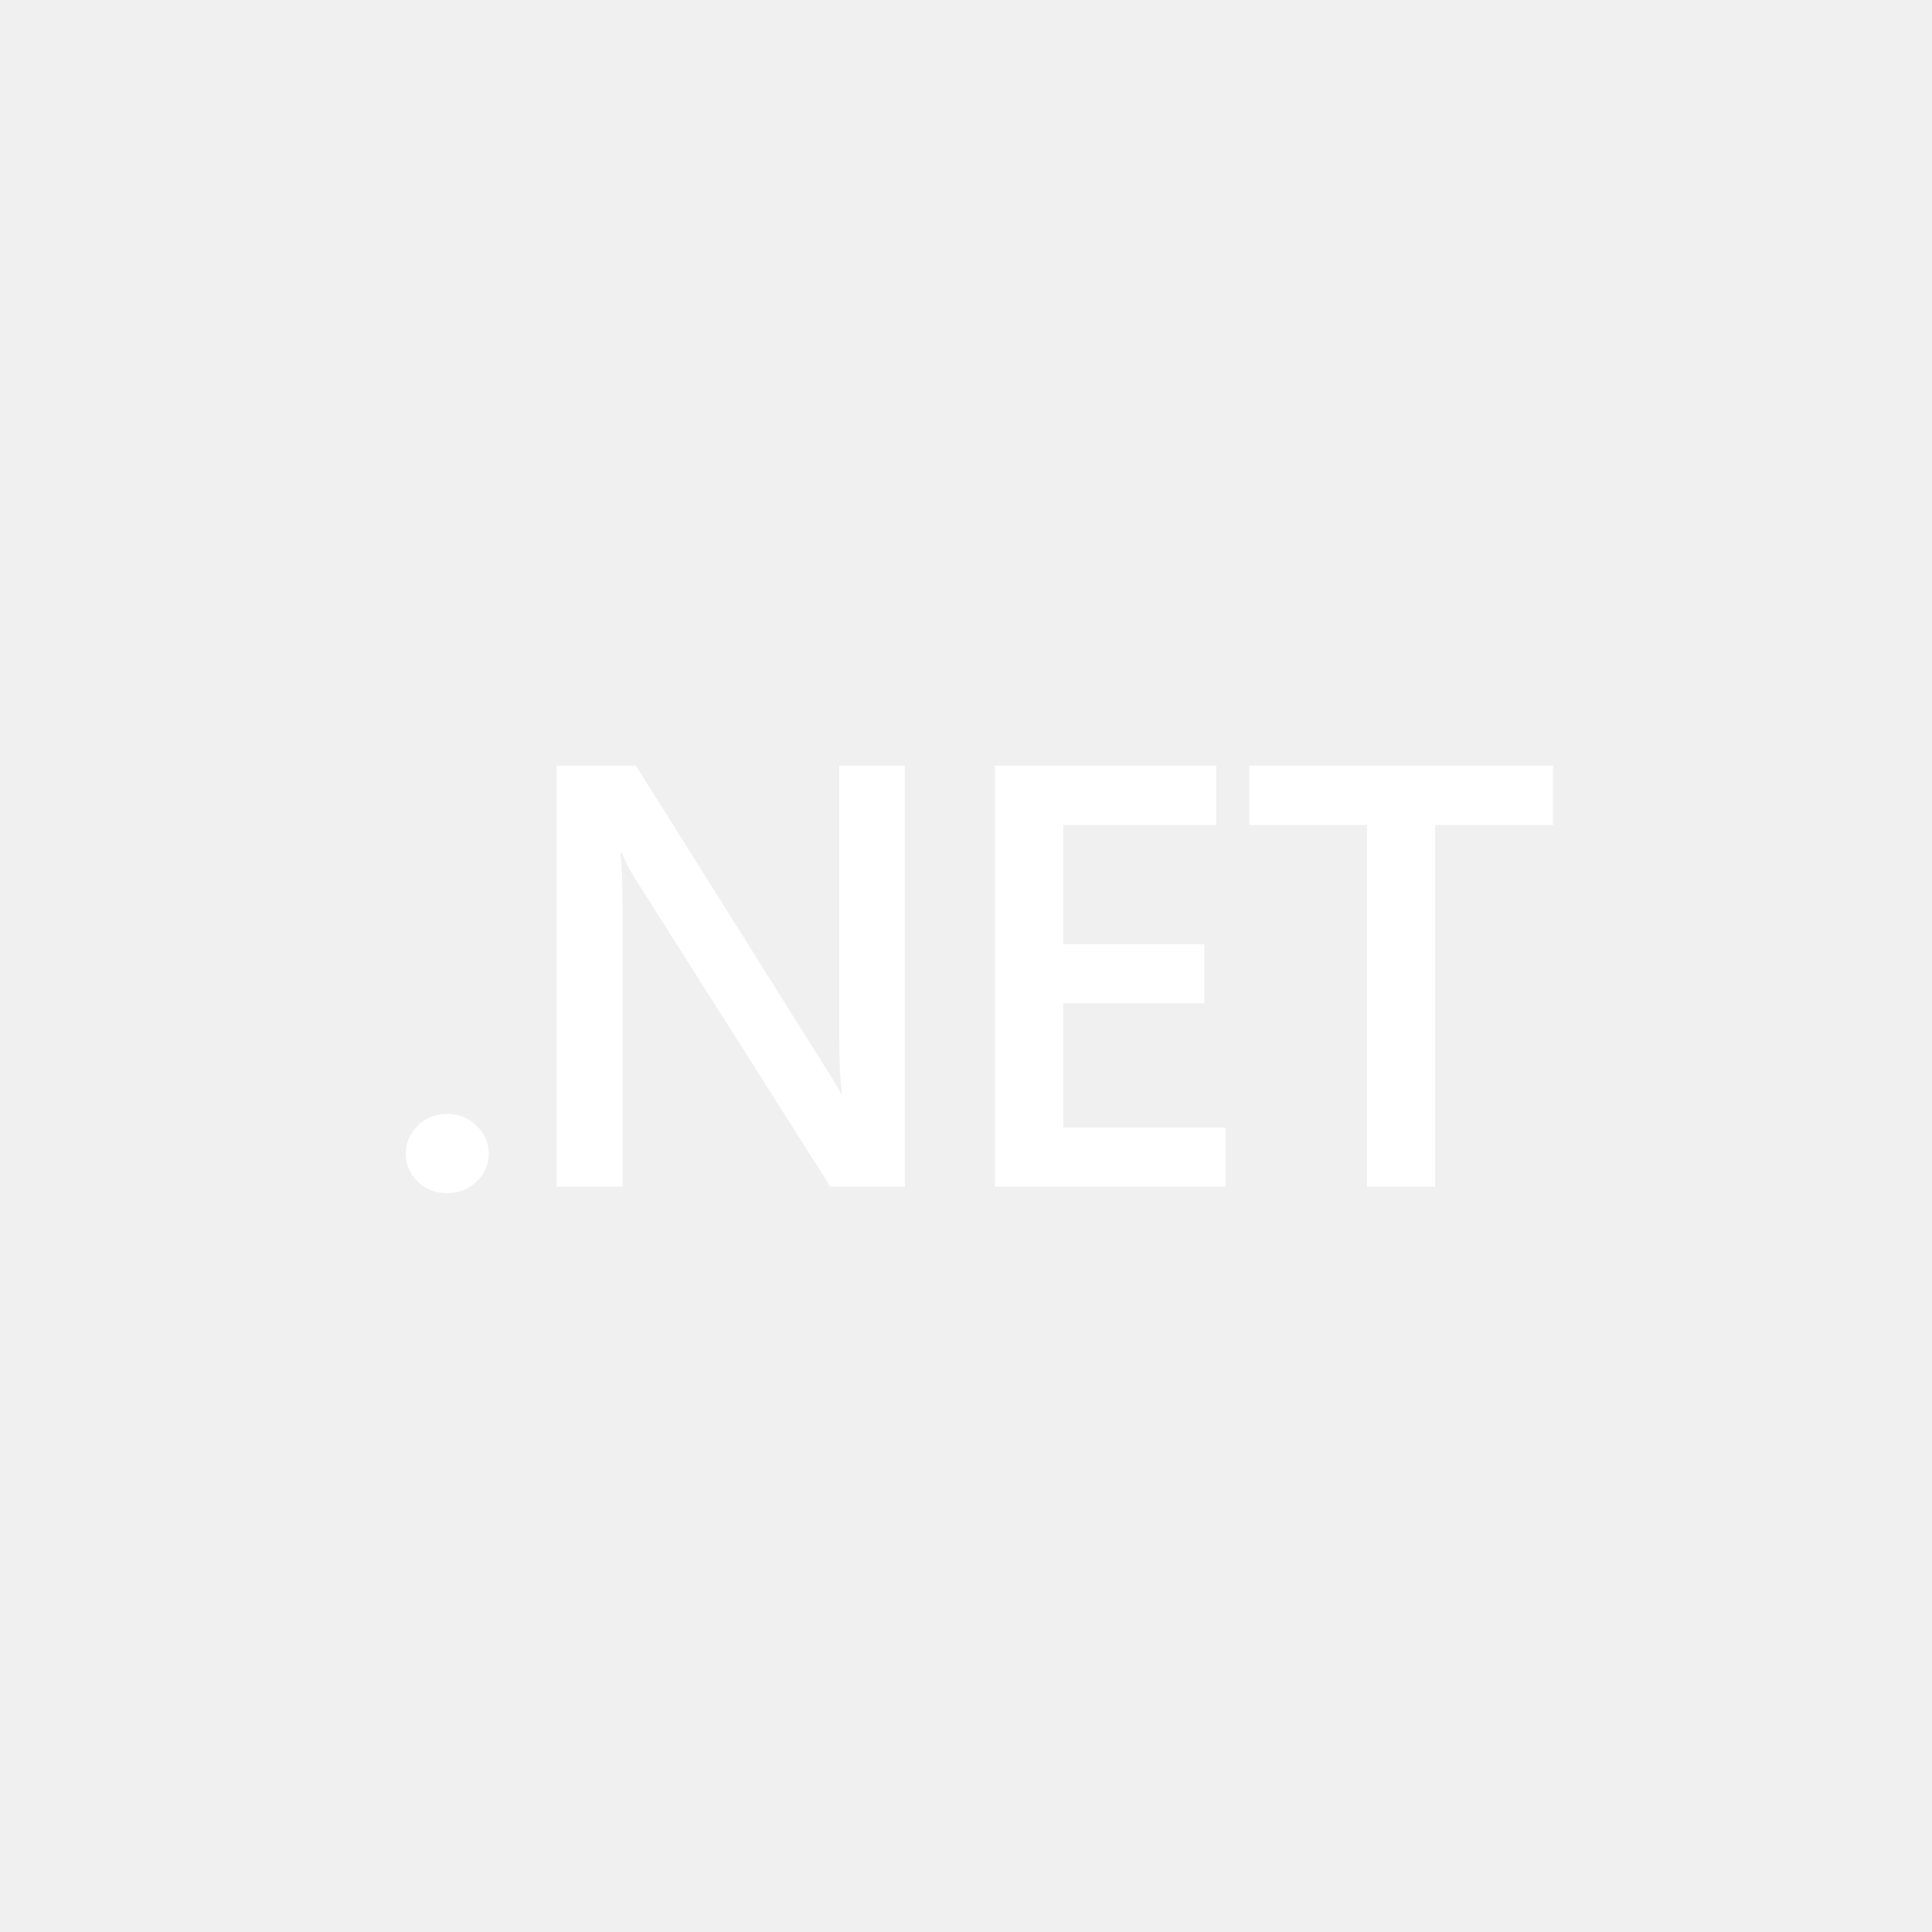
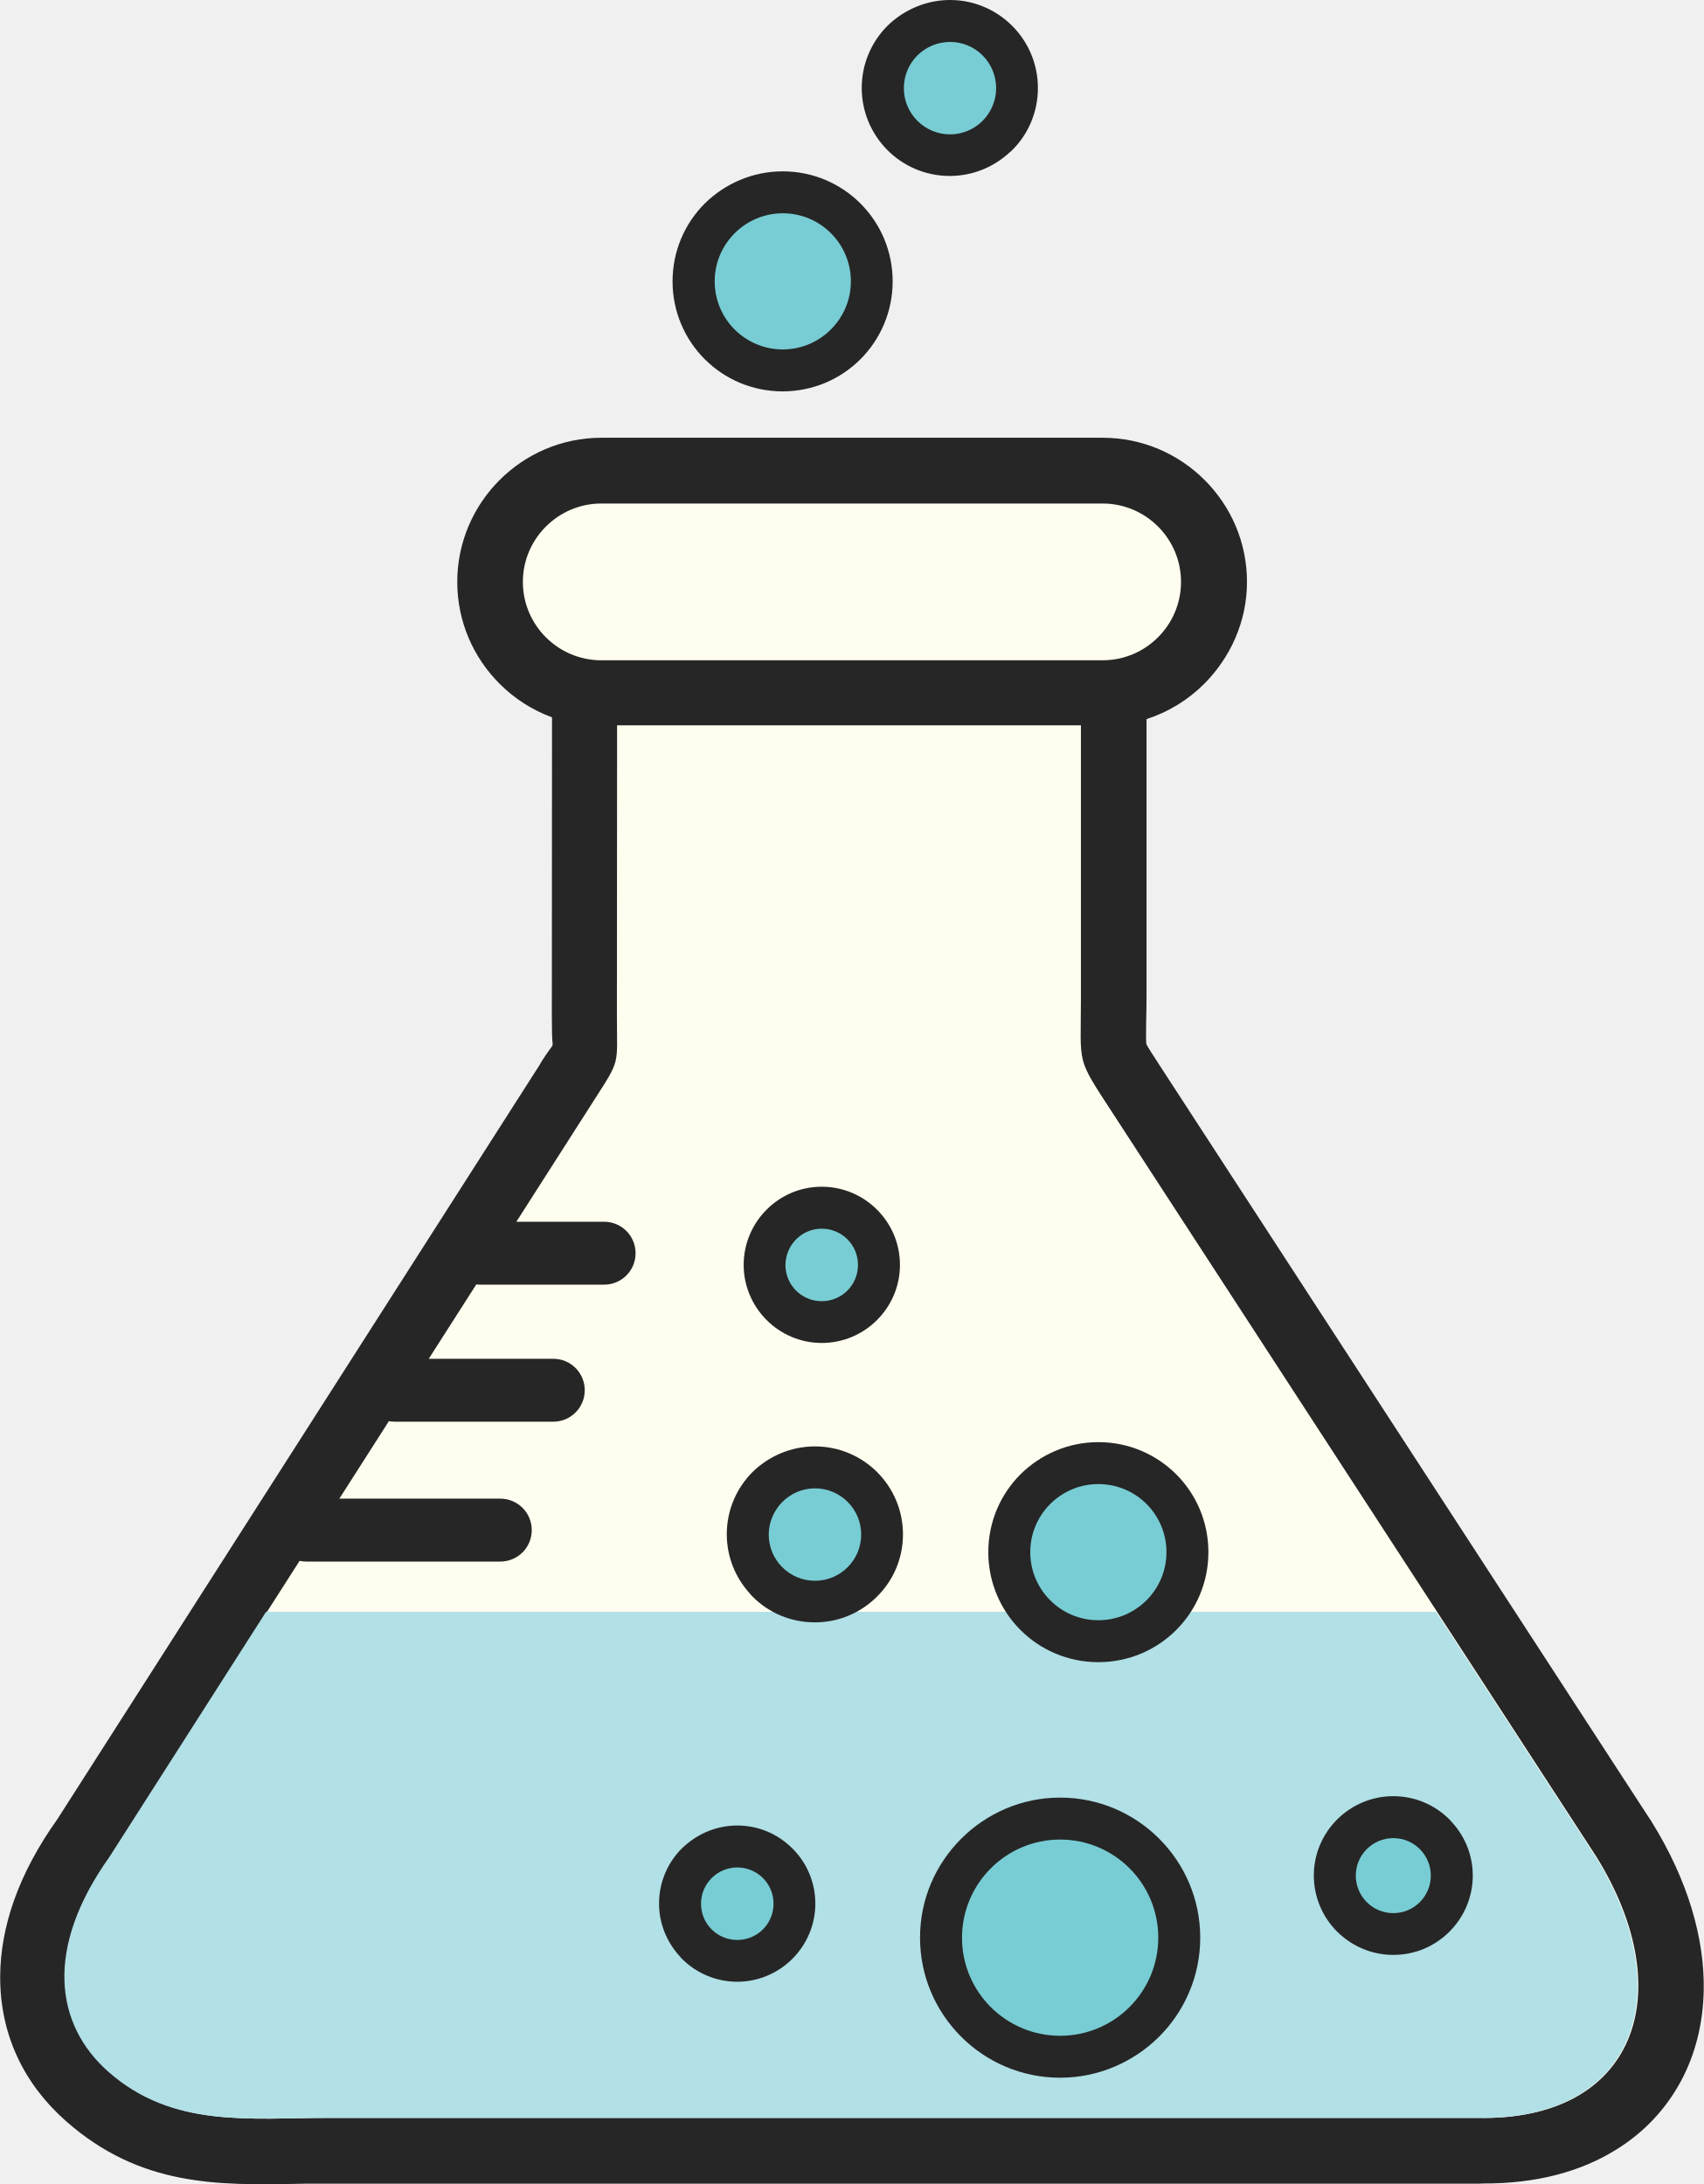
- <svg xmlns="http://www.w3.org/2000/svg" width="456" height="456" viewBox="0 0 456 456" version="1.1" xml:space="preserve" style="fill-rule:evenodd;clip-rule:evenodd;stroke-linejoin:round;stroke-miterlimit:2;">
-   <path d="m 105.5,281.609 c -2.703,0 -5.001,-0.9 -6.893,-2.702 -1.892,-1.848 -2.838,-4.042 -2.838,-6.582 0,-2.587 0.946,-4.804 2.838,-6.652 1.892,-1.848 4.19,-2.772 6.893,-2.772 2.748,0 5.068,0.924 6.96,2.772 1.937,1.848 2.906,4.064 2.906,6.652 0,2.54 -0.968,4.734 -2.906,6.582 -1.892,1.802 -4.212,2.702 -6.96,2.702 z" style="fill:#ffffff;fill-rule:nonzero;stroke-width:0.838" />
-   <path d="M 213.561,280.084 H 195.99 L 149.7,207.054 c -1.171,-1.848 -2.14,-3.765 -2.906,-5.751 h -0.406 c 0.361,2.125 0.541,6.675 0.541,13.65 v 65.132 h -15.543 v -99.36 h 18.719 l 44.737,71.298 c 1.892,2.957 3.109,4.989 3.649,6.098 h 0.27 c -0.45,-2.632 -0.676,-7.09 -0.676,-13.373 v -64.023 h 15.476 z" style="fill:#ffffff;fill-rule:nonzero;stroke-width:0.838" />
-   <path d="m 289.251,280.084 h -54.401 v -99.36 h 52.238 v 13.997 h -36.154 v 28.131 h 33.316 v 13.927 h -33.316 v 29.378 h 38.316 z" style="fill:#ffffff;fill-rule:nonzero;stroke-width:0.838" />
-   <path d="M 366.565,194.721 H 338.722 v 85.363 h -16.084 v -85.363 h -27.775 v -13.997 h 71.701 z" style="fill:#ffffff;fill-rule:nonzero;stroke-width:0.838" />
+ <svg xmlns="http://www.w3.org/2000/svg" version="1.1" id="Layer_1" x="0px" y="0px" viewBox="0 0 95.83 122.88" style="enable-background:new 0 0 95.83 122.88" xml:space="preserve">
+   <style type="text/css">
+ 	.st0{fill-rule:evenodd;clip-rule:evenodd;fill:#78CDD4;}
+ 	.st1{fill-rule:evenodd;clip-rule:evenodd;fill:#B1E0E6;}
+ 	.st2{fill:#262626;}
+ 	.st3{fill-rule:evenodd;clip-rule:evenodd;fill:#FEFDEF;}
+ </style>
+   <g>
+     <path class="st2" d="M64.49,40.46v15.68c0,0.79-0.01,0.42-0.02,1.34v0.01c-0.01,0.76-0.01,1.17,0.01,1.25 c0.03,0.1,0.33,0.56,0.98,1.56l27.31,42c0.05,0.07,0.11,0.15,0.15,0.23c2.02,3.26,2.97,6.54,2.91,9.48 c-0.04,1.86-0.47,3.57-1.28,5.08c-0.84,1.56-2.06,2.88-3.65,3.86c-1.97,1.23-4.49,1.92-7.51,1.9c-0.09,0.01-0.18,0.01-0.27,0.01 H18.52c-1.34,0-1.54,0-1.76,0.01c-4.52,0.08-8.86,0.16-13.04-3.52c-2.36-2.08-3.73-4.86-3.71-8.18c0.02-2.72,1-5.71,3.22-8.82 l27.12-42.43c0.04-0.07,0.08-0.14,0.12-0.21c0.43-0.67,0.58-0.81,0.61-0.9c0.02-0.08-0.02-0.18-0.03-0.67 c0-0.27-0.01-0.58-0.01-0.98l0.01-16.8c-1.12-0.41-2.12-1.06-2.95-1.89c-1.47-1.47-2.38-3.49-2.38-5.73c0-2.23,0.91-4.26,2.38-5.73 s3.49-2.38,5.73-2.38h28.2c2.23,0,4.26,0.91,5.73,2.38s2.38,3.49,2.38,5.73S69.2,37,67.74,38.47 C66.84,39.37,65.73,40.06,64.49,40.46L64.49,40.46z" />
+     <path class="st3" d="M60.8,40.81H34.71L34.7,57.16c0,2.85,0.22,2.39-1.31,4.78L6.21,104.47c-3.67,5.15-3.07,9.45-0.06,12.1 c3.61,3.18,7.93,2.59,12.37,2.59h64.59c8.86,0.2,11.46-7,6.68-14.7L62.62,62.68c-2.13-3.28-1.82-2.63-1.82-6.54V40.81L60.8,40.81z" />
+     <path class="st1" d="M14.97,90.68l-8.81,13.79c-3.67,5.15-3.07,9.45-0.06,12.1c3.61,3.18,7.93,2.59,12.37,2.59h64.59 c8.86,0.2,11.46-7,6.68-14.7l-8.96-13.77H14.97L14.97,90.68z" />
+     <path class="st2" d="M27.01,72.28c-0.98,0-1.77-0.79-1.77-1.77s0.79-1.77,1.77-1.77h6.97c0.98,0,1.77,0.79,1.77,1.77 s-0.79,1.77-1.77,1.77H27.01L27.01,72.28z" />
+     <path class="st2" d="M22.2,79.99c-0.98,0-1.77-0.79-1.77-1.77s0.79-1.77,1.77-1.77h8.92c0.98,0,1.77,0.79,1.77,1.77 s-0.79,1.77-1.77,1.77H22.2L22.2,79.99z" />
+     <path class="st2" d="M17.24,87.86c-0.98,0-1.77-0.79-1.77-1.77s0.79-1.77,1.77-1.77h10.9c0.98,0,1.77,0.79,1.77,1.77 s-0.79,1.77-1.77,1.77H17.24L17.24,87.86z" />
+     <path class="st2" d="M59.63,101.14c2.17,0,4.14,0.88,5.57,2.31s2.31,3.4,2.31,5.57c0,2.17-0.88,4.14-2.31,5.57 c-1.43,1.42-3.4,2.31-5.57,2.31c-2.17,0-4.14-0.88-5.57-2.31c-1.43-1.43-2.31-3.4-2.31-5.57c0-2.17,0.88-4.13,2.31-5.56l0.01-0.01 C55.5,102.02,57.47,101.14,59.63,101.14L59.63,101.14z" />
+     <path class="st0" d="M59.63,103.5c3.05,0,5.52,2.47,5.52,5.52c0,3.05-2.47,5.52-5.52,5.52c-3.05,0-5.52-2.47-5.52-5.52 C54.12,105.97,56.59,103.5,59.63,103.5L59.63,103.5z" />
+     <path class="st2" d="M78.37,101.06c1.23,0,2.35,0.5,3.16,1.31c0.06,0.06,0.12,0.13,0.17,0.19c0.71,0.79,1.14,1.83,1.14,2.97 c0,1.22-0.5,2.34-1.31,3.15l-0.01,0.01c-0.81,0.81-1.92,1.3-3.15,1.3c-1.23,0-2.34-0.5-3.16-1.31l0,0 c-0.81-0.81-1.31-1.93-1.31-3.16c0-1.22,0.5-2.34,1.31-3.15l0.01-0.01C76.03,101.56,77.14,101.06,78.37,101.06L78.37,101.06z" />
+     <path class="st0" d="M78.37,103.42c1.17,0,2.11,0.95,2.11,2.11s-0.94,2.11-2.11,2.11c-1.17,0-2.11-0.95-2.11-2.11 S77.2,103.42,78.37,103.42L78.37,103.42z" />
+     <path class="st2" d="M61.78,81.14c1.71,0,3.26,0.69,4.38,1.81c1.12,1.12,1.81,2.67,1.81,4.38s-0.69,3.26-1.81,4.38 c-1.12,1.12-2.67,1.81-4.38,1.81c-1.71,0-3.26-0.69-4.38-1.81c-1.12-1.12-1.81-2.67-1.81-4.38s0.69-3.26,1.81-4.38 C58.52,81.84,60.07,81.14,61.78,81.14L61.78,81.14z" />
+     <path class="st0" d="M61.78,83.5c2.12,0,3.83,1.71,3.83,3.83c0,2.12-1.72,3.83-3.83,3.83c-2.12,0-3.83-1.72-3.83-3.83 C57.95,85.22,59.66,83.5,61.78,83.5L61.78,83.5z" />
+     <path class="st2" d="M41.47,102.71c1.21,0,2.3,0.49,3.1,1.29l0,0c0.8,0.79,1.29,1.89,1.29,3.11c0,1.2-0.49,2.3-1.29,3.1l-0.01,0.01 c-0.8,0.79-1.89,1.28-3.09,1.28c-1.21,0-2.31-0.49-3.11-1.29c-0.06-0.06-0.12-0.13-0.17-0.19c-0.69-0.78-1.12-1.8-1.12-2.92 c0-1.21,0.49-2.31,1.29-3.11c0.06-0.06,0.13-0.12,0.19-0.17C39.34,103.13,40.36,102.71,41.47,102.71L41.47,102.71z" />
+     <path class="st0" d="M41.47,105.07c1.13,0,2.04,0.91,2.04,2.04s-0.91,2.04-2.04,2.04s-2.04-0.91-2.04-2.04 S40.35,105.07,41.47,105.07L41.47,105.07z" />
+     <path class="st2" d="M46.22,66.77c1.21,0,2.31,0.49,3.11,1.29c0.8,0.8,1.29,1.89,1.29,3.11c0,1.21-0.49,2.3-1.29,3.1l0,0 c-0.8,0.8-1.9,1.29-3.11,1.29c-1.2,0-2.3-0.49-3.1-1.29l-0.01-0.01c-0.79-0.8-1.28-1.89-1.28-3.09c0-1.21,0.49-2.31,1.29-3.11 C43.91,67.26,45.01,66.77,46.22,66.77L46.22,66.77z" />
+     <path class="st0" d="M46.22,69.13c1.13,0,2.04,0.91,2.04,2.04c0,1.13-0.91,2.04-2.04,2.04c-1.13,0-2.04-0.91-2.04-2.04 C44.19,70.04,45.1,69.13,46.22,69.13L46.22,69.13z" />
+     <path class="st2" d="M45.84,81.38c1.36,0,2.6,0.55,3.5,1.45l0,0l0,0c0.9,0.9,1.45,2.14,1.45,3.5c0,1.36-0.55,2.6-1.45,3.49 l-0.01,0.01c-0.9,0.9-2.13,1.45-3.5,1.45c-1.37,0-2.61-0.55-3.5-1.45c-0.06-0.06-0.11-0.12-0.16-0.18 c-0.8-0.88-1.29-2.05-1.29-3.33c0-1.37,0.56-2.61,1.45-3.5C43.23,81.94,44.47,81.38,45.84,81.38L45.84,81.38z" />
+     <path class="st0" d="M45.84,83.74c1.43,0,2.6,1.16,2.6,2.6c0,1.43-1.16,2.6-2.6,2.6c-1.43,0-2.6-1.16-2.6-2.6 C43.25,84.91,44.41,83.74,45.84,83.74L45.84,83.74z" />
+     <path class="st2" d="M44.03,9.64c1.7,0,3.25,0.69,4.37,1.81l0,0l0,0c1.12,1.12,1.81,2.67,1.81,4.38c0,1.71-0.69,3.26-1.81,4.38 c-1.12,1.12-2.67,1.81-4.38,1.81c-1.71,0-3.26-0.69-4.38-1.81c-1.12-1.12-1.81-2.67-1.81-4.38c0-1.71,0.69-3.26,1.81-4.38 C40.78,10.33,42.33,9.64,44.03,9.64L44.03,9.64z" />
+     <path class="st0" d="M44.03,12c2.12,0,3.83,1.72,3.83,3.83s-1.72,3.83-3.83,3.83c-2.12,0-3.83-1.72-3.83-3.83S41.92,12,44.03,12 L44.03,12z" />
+     <path class="st2" d="M53.44,0c1.36,0,2.6,0.56,3.49,1.45l0,0l0,0c0.9,0.9,1.45,2.14,1.45,3.5c0,1.37-0.55,2.61-1.45,3.5 c-0.06,0.06-0.12,0.11-0.18,0.16c-0.88,0.8-2.05,1.29-3.33,1.29c-1.37,0-2.61-0.56-3.5-1.45s-1.45-2.14-1.45-3.5 c0-1.37,0.56-2.61,1.45-3.5c0.06-0.06,0.12-0.11,0.18-0.17C51,0.49,52.17,0,53.44,0L53.44,0z" />
+     <path class="st0" d="M53.44,2.36c1.43,0,2.59,1.16,2.59,2.6c0,1.43-1.16,2.6-2.59,2.6s-2.6-1.16-2.6-2.6 C50.84,3.52,52,2.36,53.44,2.36L53.44,2.36z" />
+     <path class="st3" d="M33.82,28.33h28.2c2.43,0,4.41,1.98,4.41,4.41l0,0c0,2.43-1.98,4.41-4.41,4.41h-28.2 c-2.43,0-4.41-1.98-4.41-4.41l0,0C29.41,30.32,31.39,28.33,33.82,28.33L33.82,28.33z" />
+   </g>
</svg>
